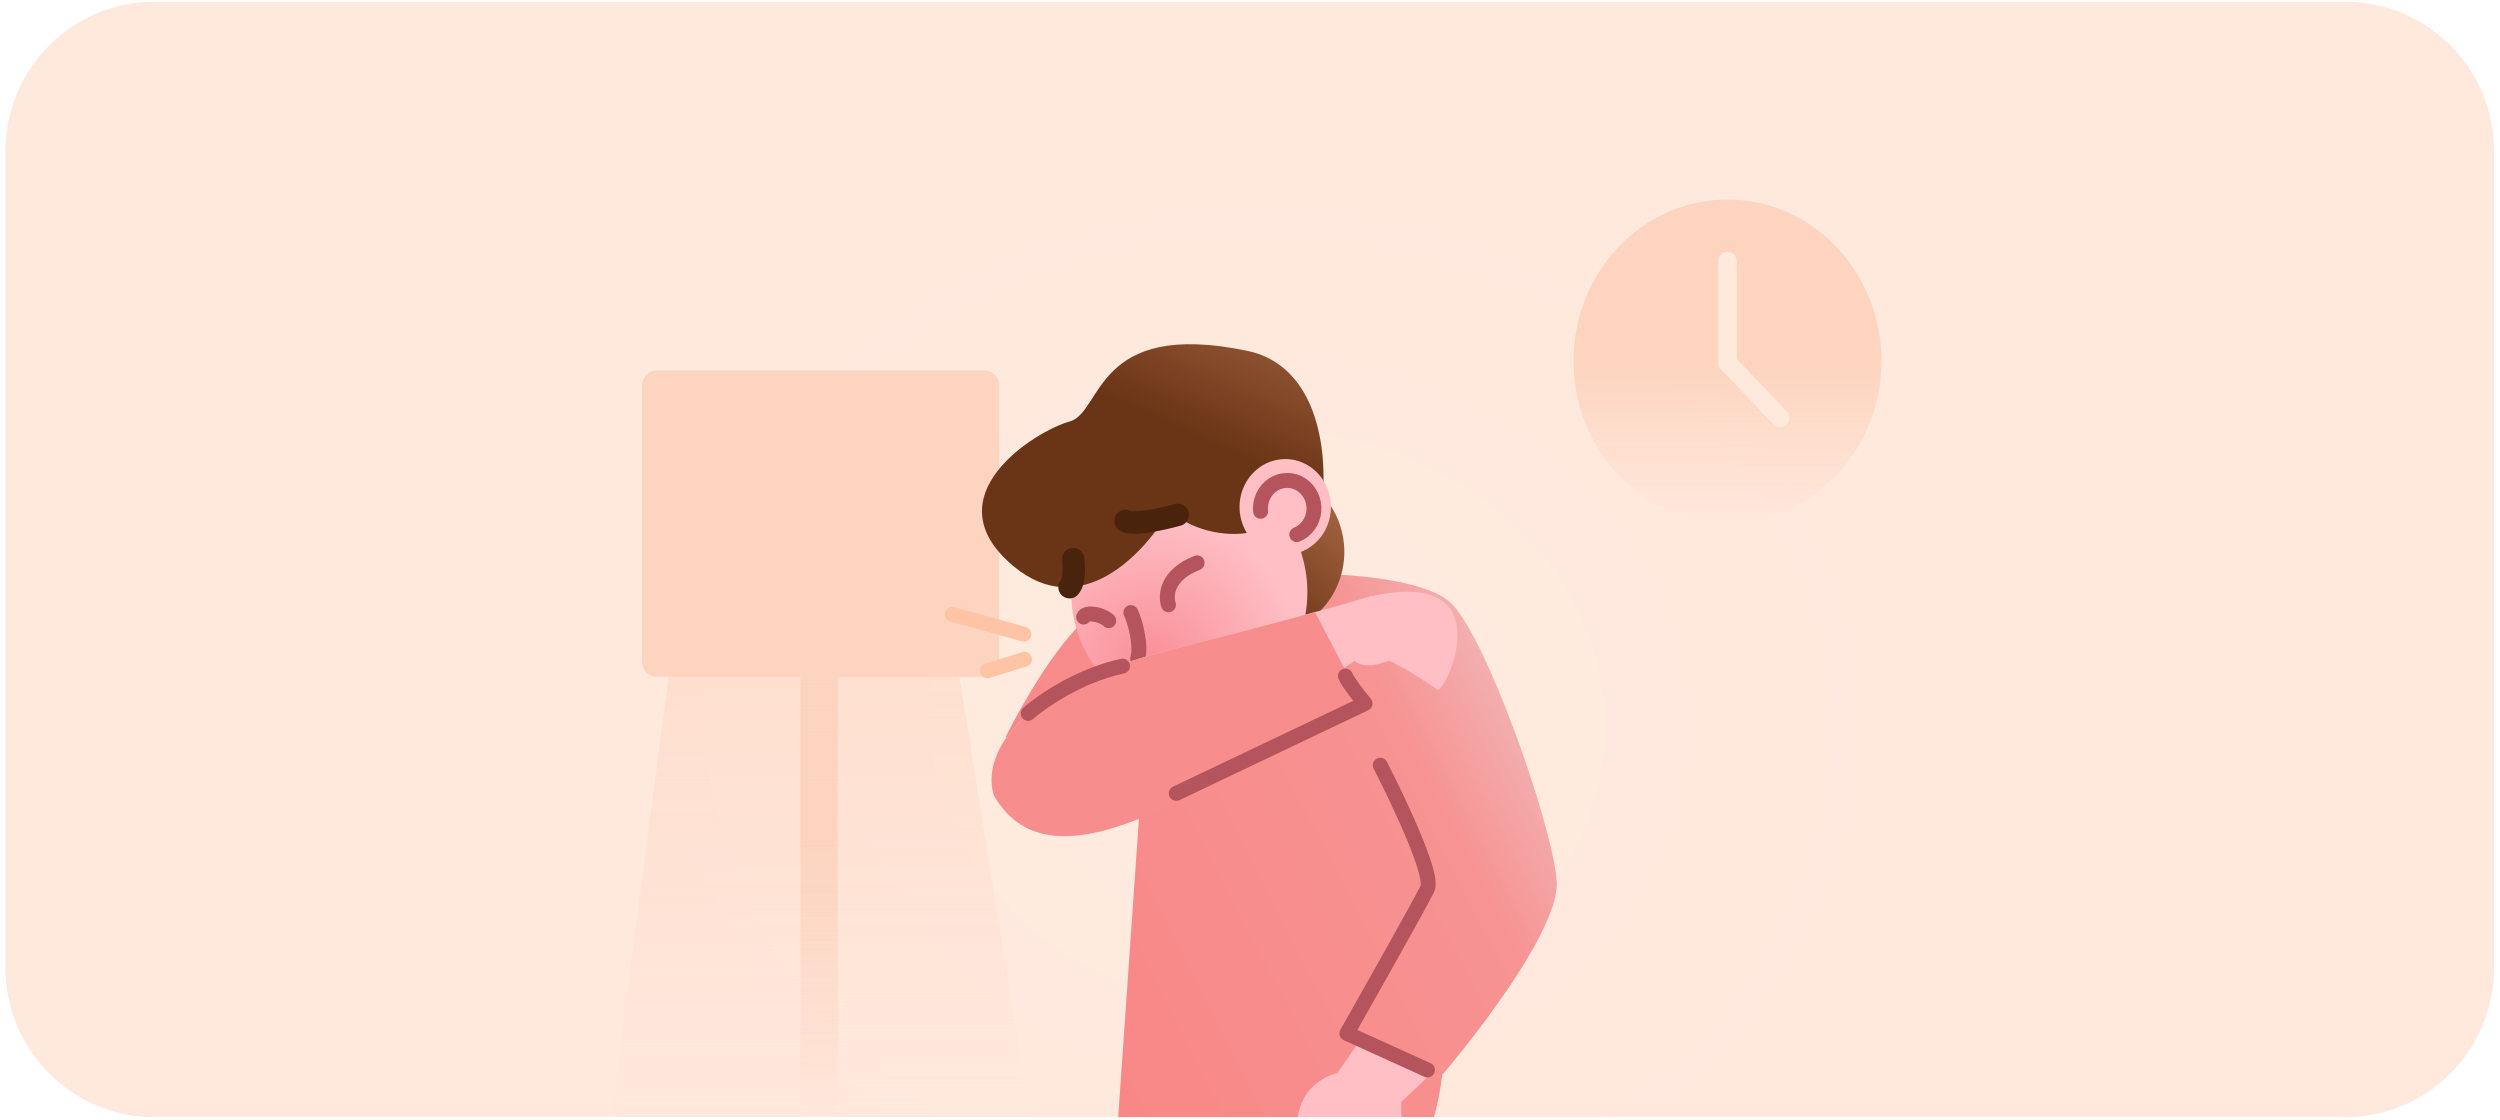
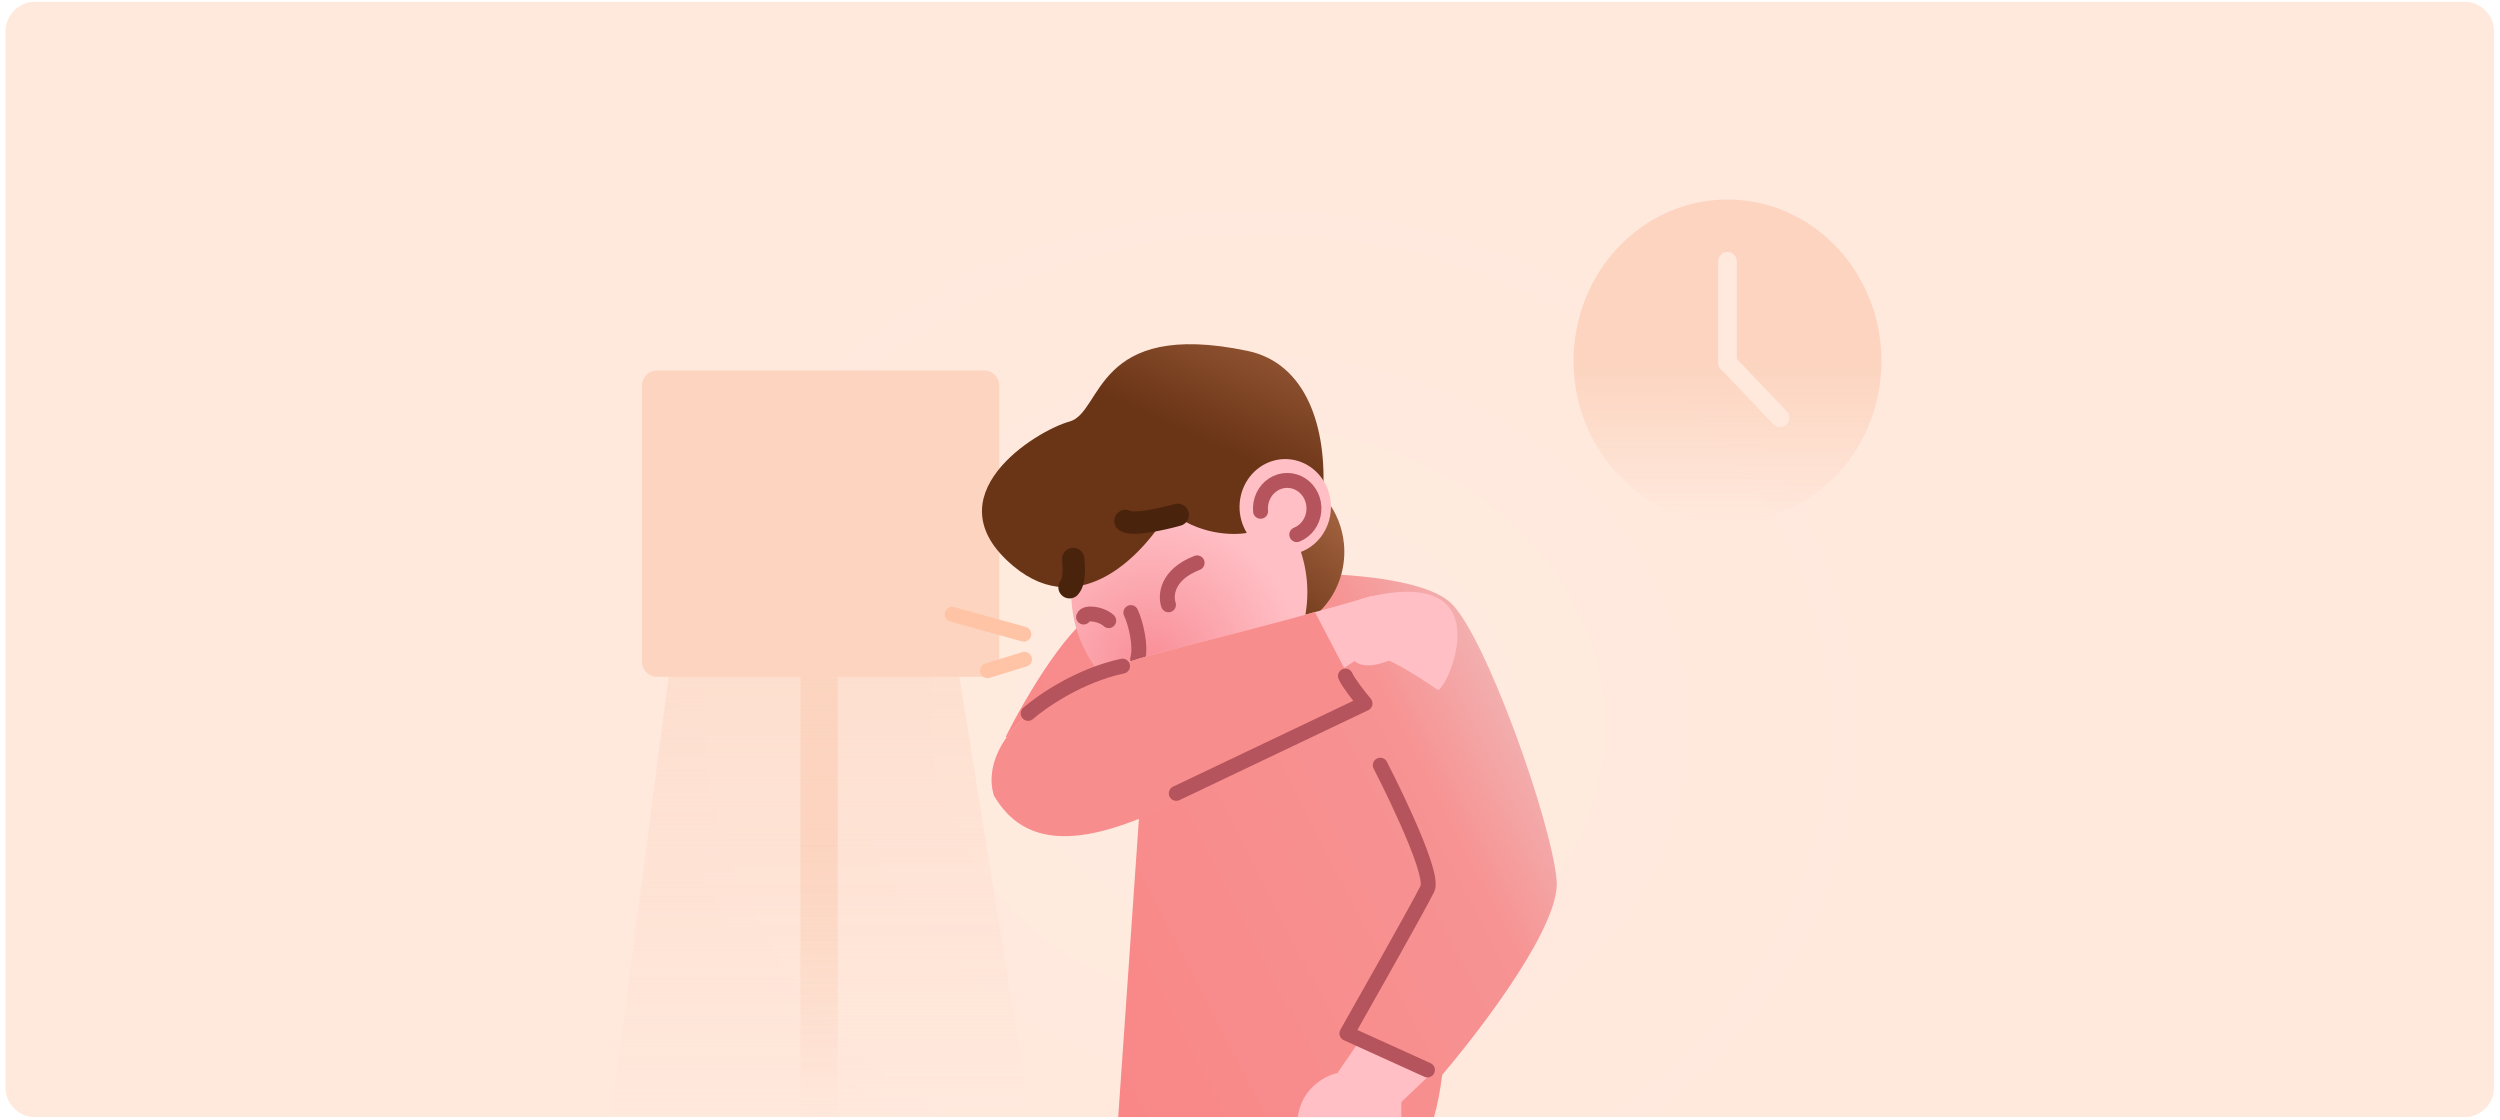
<svg xmlns="http://www.w3.org/2000/svg" width="335" height="150" viewBox="0 0 335 150" fill="none">
  <mask id="mask0" mask-type="alpha" maskUnits="userSpaceOnUse" x="0" y="0" width="335" height="150">
-     <rect x="0.737" y="0.227" width="333.472" height="149.48" rx="20" fill="#FFE8DC" />
+     <rect x="0.737" y="0.227" width="333.472" height="149.48" rx="4" fill="#FFE8DC" />
  </mask>
  <g mask="url(#mask0)">
    <rect x="-18.693" y="0.227" width="371.583" height="149.48" fill="url(#paint0_radial)" />
    <path d="M109.757 90.538V150.166" stroke="url(#paint1_linear)" stroke-width="5" />
    <path d="M89.619 90.538H128.532L138.093 149.962H81.836L89.619 90.538Z" fill="url(#paint2_linear)" />
    <rect x="86.033" y="49.645" width="47.863" height="41.046" rx="2" fill="#FCD4BF" />
    <ellipse cx="231.484" cy="48.386" rx="20.624" ry="21.646" fill="url(#paint3_linear)" />
    <path d="M231.484 35.01V48.59" stroke="#FFE8DC" stroke-width="2.5" stroke-linecap="round" />
    <path d="M238.537 55.993L231.484 48.59" stroke="#FFE8DC" stroke-width="2.5" stroke-linecap="round" />
    <path d="M134.758 98.757C137.384 93.482 143.708 82.645 147.988 81.502C152.269 80.358 167.866 77.962 175.13 76.907C179.994 76.839 190.637 77.499 194.295 80.685C198.867 84.667 208.011 110.295 208.595 118.055C209.034 123.884 199.157 137.07 193.252 144.04C193.003 146.073 192.645 147.984 192.154 149.707H149.837L153.144 102.127L134.758 98.757Z" fill="url(#paint4_linear)" />
    <path fill-rule="evenodd" clip-rule="evenodd" d="M180.087 72.848C179.88 70.699 179.069 68.664 177.757 66.999C176.445 65.334 174.691 64.114 172.717 63.494C170.743 62.873 168.638 62.88 166.667 63.514C164.697 64.147 162.949 65.378 161.646 67.052C160.343 68.725 159.543 70.766 159.347 72.916C159.151 75.065 159.568 77.227 160.545 79.128C161.522 81.029 163.015 82.584 164.836 83.595C166.656 84.607 168.723 85.029 170.773 84.81C172.134 84.666 173.455 84.241 174.66 83.562C175.865 82.882 176.93 81.961 177.795 80.85C178.66 79.739 179.307 78.46 179.701 77.087C180.094 75.714 180.225 74.274 180.087 72.848Z" fill="url(#paint5_linear)" />
    <path fill-rule="evenodd" clip-rule="evenodd" d="M175.107 77.703C174.793 74.441 173.563 71.35 171.572 68.822C169.581 66.293 166.918 64.44 163.921 63.497C160.924 62.554 157.727 62.563 154.735 63.524C151.742 64.485 149.089 66.354 147.109 68.895C145.13 71.435 143.915 74.534 143.616 77.797C143.318 81.061 143.95 84.344 145.433 87.231C146.916 90.118 149.183 92.479 151.947 94.015C154.711 95.551 157.849 96.194 160.962 95.862C165.135 95.417 168.969 93.254 171.621 89.849C174.274 86.444 175.528 82.075 175.107 77.703Z" fill="url(#paint6_radial)" />
    <path d="M156.646 68.432C160.537 71.7 165.271 71.768 167.152 71.393L177.29 66.165C177.826 57.294 175.077 48.668 167.152 47.015C146.567 42.72 147.793 55.261 143.318 56.486C138.843 57.711 124.542 66.492 135.827 75.886C144.855 83.401 153.468 74.048 156.646 68.432Z" fill="url(#paint7_linear)" />
    <path fill-rule="evenodd" clip-rule="evenodd" d="M178.315 67.269C178.19 66.007 177.711 64.812 176.939 63.836C176.166 62.859 175.134 62.145 173.974 61.782C172.814 61.42 171.577 61.426 170.42 61.8C169.263 62.174 168.237 62.898 167.472 63.882C166.708 64.866 166.239 66.065 166.124 67.328C166.01 68.591 166.255 69.861 166.829 70.978C167.404 72.094 168.281 73.007 169.35 73.602C170.42 74.196 171.634 74.445 172.838 74.317C173.64 74.232 174.418 73.981 175.127 73.581C175.836 73.18 176.463 72.637 176.972 71.983C177.481 71.328 177.861 70.574 178.092 69.766C178.322 68.957 178.398 68.108 178.315 67.269Z" fill="#FFBFC5" />
    <path d="M151.535 82.086C152.163 83.398 152.958 86.589 152.444 88.316" stroke="#B5545C" stroke-width="2" stroke-linecap="round" stroke-linejoin="round" />
    <path d="M173.768 71.639C174.393 71.388 174.938 70.959 175.342 70.401C175.746 69.843 175.993 69.177 176.055 68.479C176.117 67.782 175.991 67.08 175.693 66.453C175.394 65.826 174.934 65.3 174.365 64.933C173.795 64.566 173.139 64.373 172.47 64.376C171.802 64.379 171.147 64.578 170.58 64.95C170.014 65.322 169.558 65.853 169.264 66.483C168.97 67.112 168.85 67.815 168.917 68.512" stroke="#B5545C" stroke-width="2" stroke-linecap="round" stroke-linejoin="round" />
    <path d="M148.569 83.166C147.672 82.294 145.481 81.921 145.202 82.684" stroke="#B5545C" stroke-width="2" stroke-linecap="round" stroke-linejoin="round" />
    <path d="M156.577 81.042C156.151 79.829 156.322 77.006 160.412 75.426" stroke="#B5545C" stroke-width="2" stroke-linecap="round" stroke-linejoin="round" />
    <path d="M157.813 68.99C155.868 69.535 151.743 70.46 150.809 69.807" stroke="#4A230D" stroke-width="3" stroke-linecap="round" stroke-linejoin="round" />
    <path d="M143.805 74.912C143.934 75.865 144.019 77.955 143.318 78.69" stroke="#4A230D" stroke-width="3" stroke-linecap="round" stroke-linejoin="round" />
    <path d="M156.355 87.22C135.186 92.611 131.645 101.787 133.201 106.62C141.451 120.833 169.391 95.286 186.707 85.382L183.715 79.894C183.715 79.894 177.523 81.829 156.355 87.22Z" fill="#FFBFC5" />
    <path d="M192.641 92.427C191.863 91.937 185.443 87.323 183.01 87.731C180.189 86.268 176.126 81.561 183.886 79.869C201.689 75.988 193.614 93.04 192.641 92.427Z" fill="#FFBFC5" />
    <path d="M187.096 88.037C185.572 88.888 182.232 90.079 181.064 88.037C179.897 85.995 184.599 87.186 187.096 88.037Z" fill="#FFBFC5" />
    <path d="M156.355 87.219C135.186 92.61 131.645 101.786 133.201 106.619C141.451 120.832 163.164 103.75 182.457 94L176.2 82.012C176.2 82.012 173.917 82.746 156.355 87.219Z" fill="#F88D8D" />
    <path d="M157.619 106.313L182.913 94.265C182.199 93.414 180.675 91.487 180.286 90.589" stroke="#B5545C" stroke-width="2" stroke-linecap="round" stroke-linejoin="round" />
    <path d="M137.773 95.592C139.589 93.992 144.661 90.487 150.42 89.261" stroke="#B5545C" stroke-width="2" stroke-linecap="round" stroke-linejoin="round" />
    <path d="M173.865 149.911C174.332 145.582 177.951 144.023 179.216 143.785L187.777 147.359V149.911H173.865Z" fill="#FFBFC5" />
    <path d="M179.216 143.785L182.232 139.395L191.863 143.785L187.679 147.767L179.216 143.785Z" fill="#FFBFC5" />
    <path d="M191.279 143.376L180.48 138.475C180.48 138.475 190.209 121.322 191.279 119.076C192.349 116.829 184.955 102.535 184.955 102.535" stroke="#B5545C" stroke-width="2" stroke-linecap="round" stroke-linejoin="round" />
    <path d="M137.19 84.973L127.586 82.319" stroke="#FFC4A6" stroke-width="2" stroke-linecap="round" stroke-linejoin="round" />
    <path d="M137.287 88.343L132.326 89.874" stroke="#FFC4A6" stroke-width="2" stroke-linecap="round" stroke-linejoin="round" />
  </g>
  <defs>
    <radialGradient id="paint0_radial" cx="0" cy="0" r="1" gradientUnits="userSpaceOnUse" gradientTransform="translate(169.73 96.6736) rotate(91.9274) scale(78.2473 90.1744)">
      <stop stop-color="#FFEBE0" />
      <stop offset="1" stop-color="#FFE8DC" />
    </radialGradient>
    <linearGradient id="paint1_linear" x1="110.257" y1="112.338" x2="110.257" y2="150.166" gradientUnits="userSpaceOnUse">
      <stop stop-color="#FCD4BF" />
      <stop offset="1" stop-color="#FCD4BF" stop-opacity="0" />
    </linearGradient>
    <linearGradient id="paint2_linear" x1="112.967" y1="90.538" x2="112.967" y2="149.962" gradientUnits="userSpaceOnUse">
      <stop stop-color="#FCD4BF" stop-opacity="0.47" />
      <stop offset="1" stop-color="#FCD4BF" stop-opacity="0" />
    </linearGradient>
    <linearGradient id="paint3_linear" x1="231.484" y1="48.386" x2="231.484" y2="70.032" gradientUnits="userSpaceOnUse">
      <stop stop-color="#FCD4BF" />
      <stop offset="1" stop-color="#FCD4BF" stop-opacity="0" />
    </linearGradient>
    <linearGradient id="paint4_linear" x1="208.609" y1="101.75" x2="143.71" y2="135.125" gradientUnits="userSpaceOnUse">
      <stop stop-color="#F2B3B3" />
      <stop offset="0.229" stop-color="#F79393" />
      <stop offset="1" stop-color="#F98787" />
    </linearGradient>
    <linearGradient id="paint5_linear" x1="181.135" y1="71.75" x2="170.171" y2="84.289" gradientUnits="userSpaceOnUse">
      <stop stop-color="#9E5F3C" />
      <stop offset="0" stop-color="#9E5F3C" />
      <stop offset="1" stop-color="#6A3416" />
    </linearGradient>
    <radialGradient id="paint6_radial" cx="0" cy="0" r="1" gradientUnits="userSpaceOnUse" gradientTransform="translate(154.231 88.75) rotate(49.5938) scale(20.0271 19.9326)">
      <stop stop-color="#F98E97" />
      <stop offset="1" stop-color="#FFBFC5" />
    </radialGradient>
    <linearGradient id="paint7_linear" x1="170.309" y1="40.75" x2="153.141" y2="78.079" gradientUnits="userSpaceOnUse">
      <stop stop-color="#9E5F3C" />
      <stop offset="0.495" stop-color="#6A3416" />
    </linearGradient>
  </defs>
</svg>
